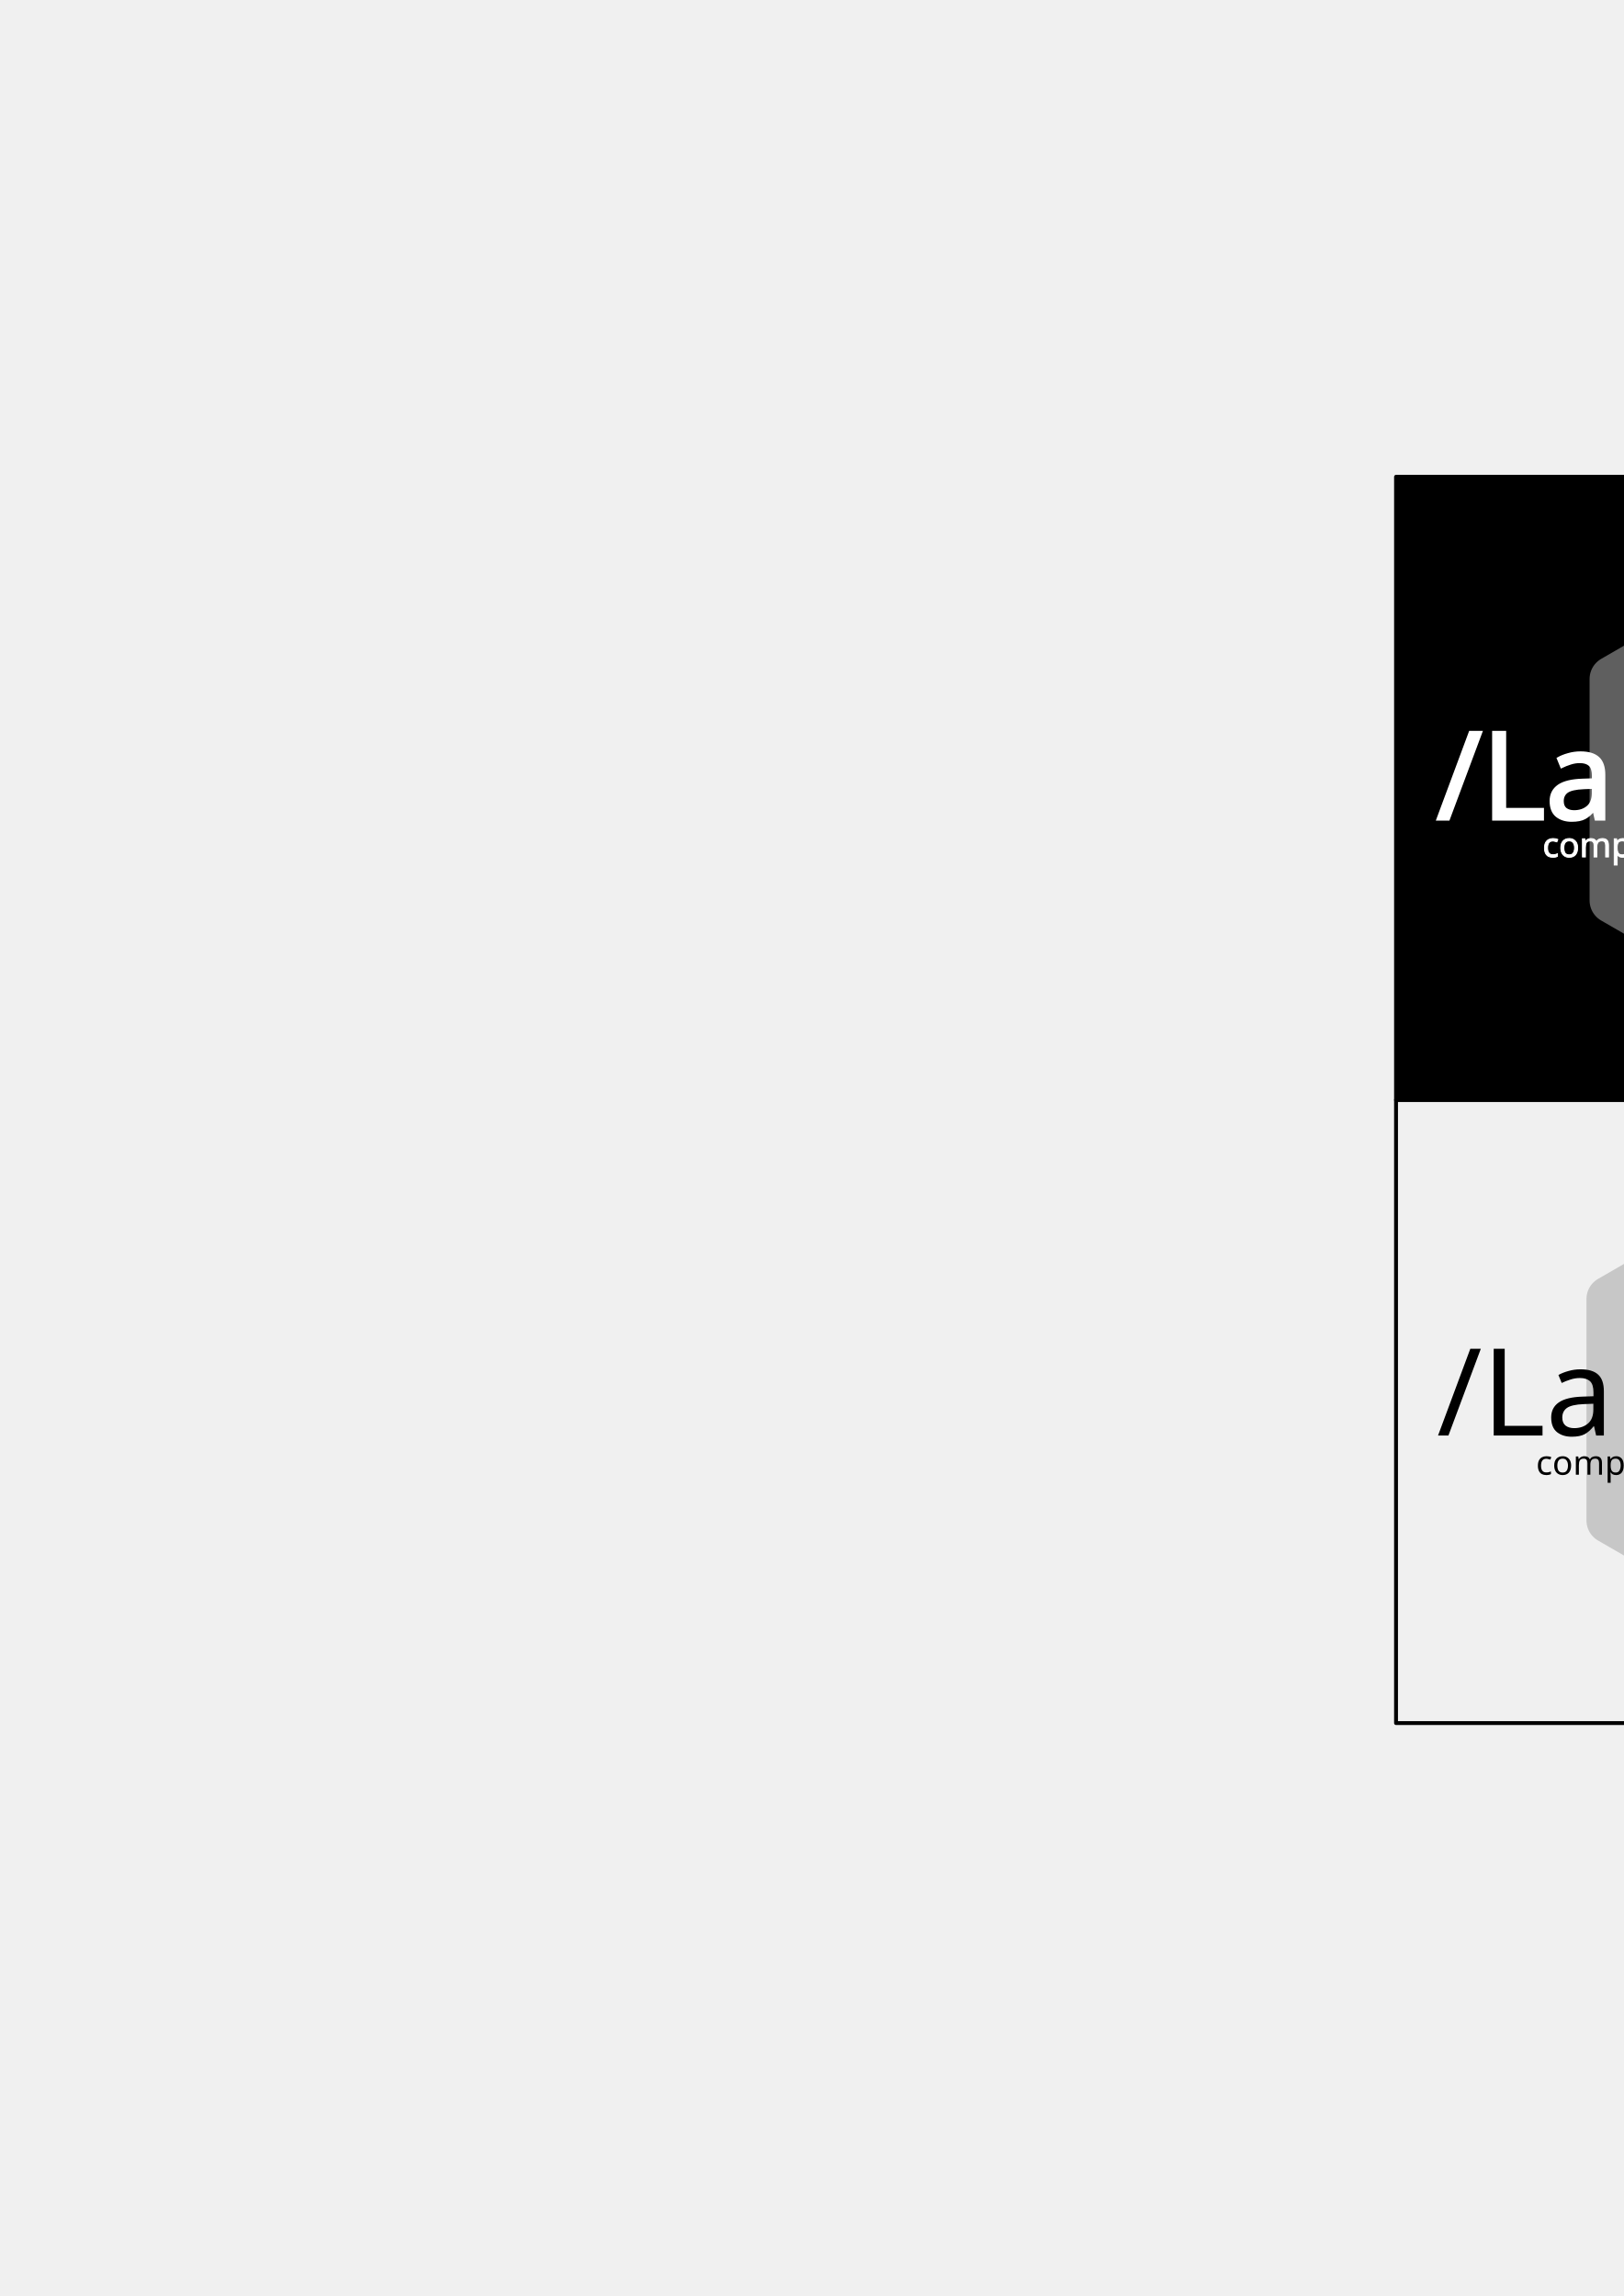
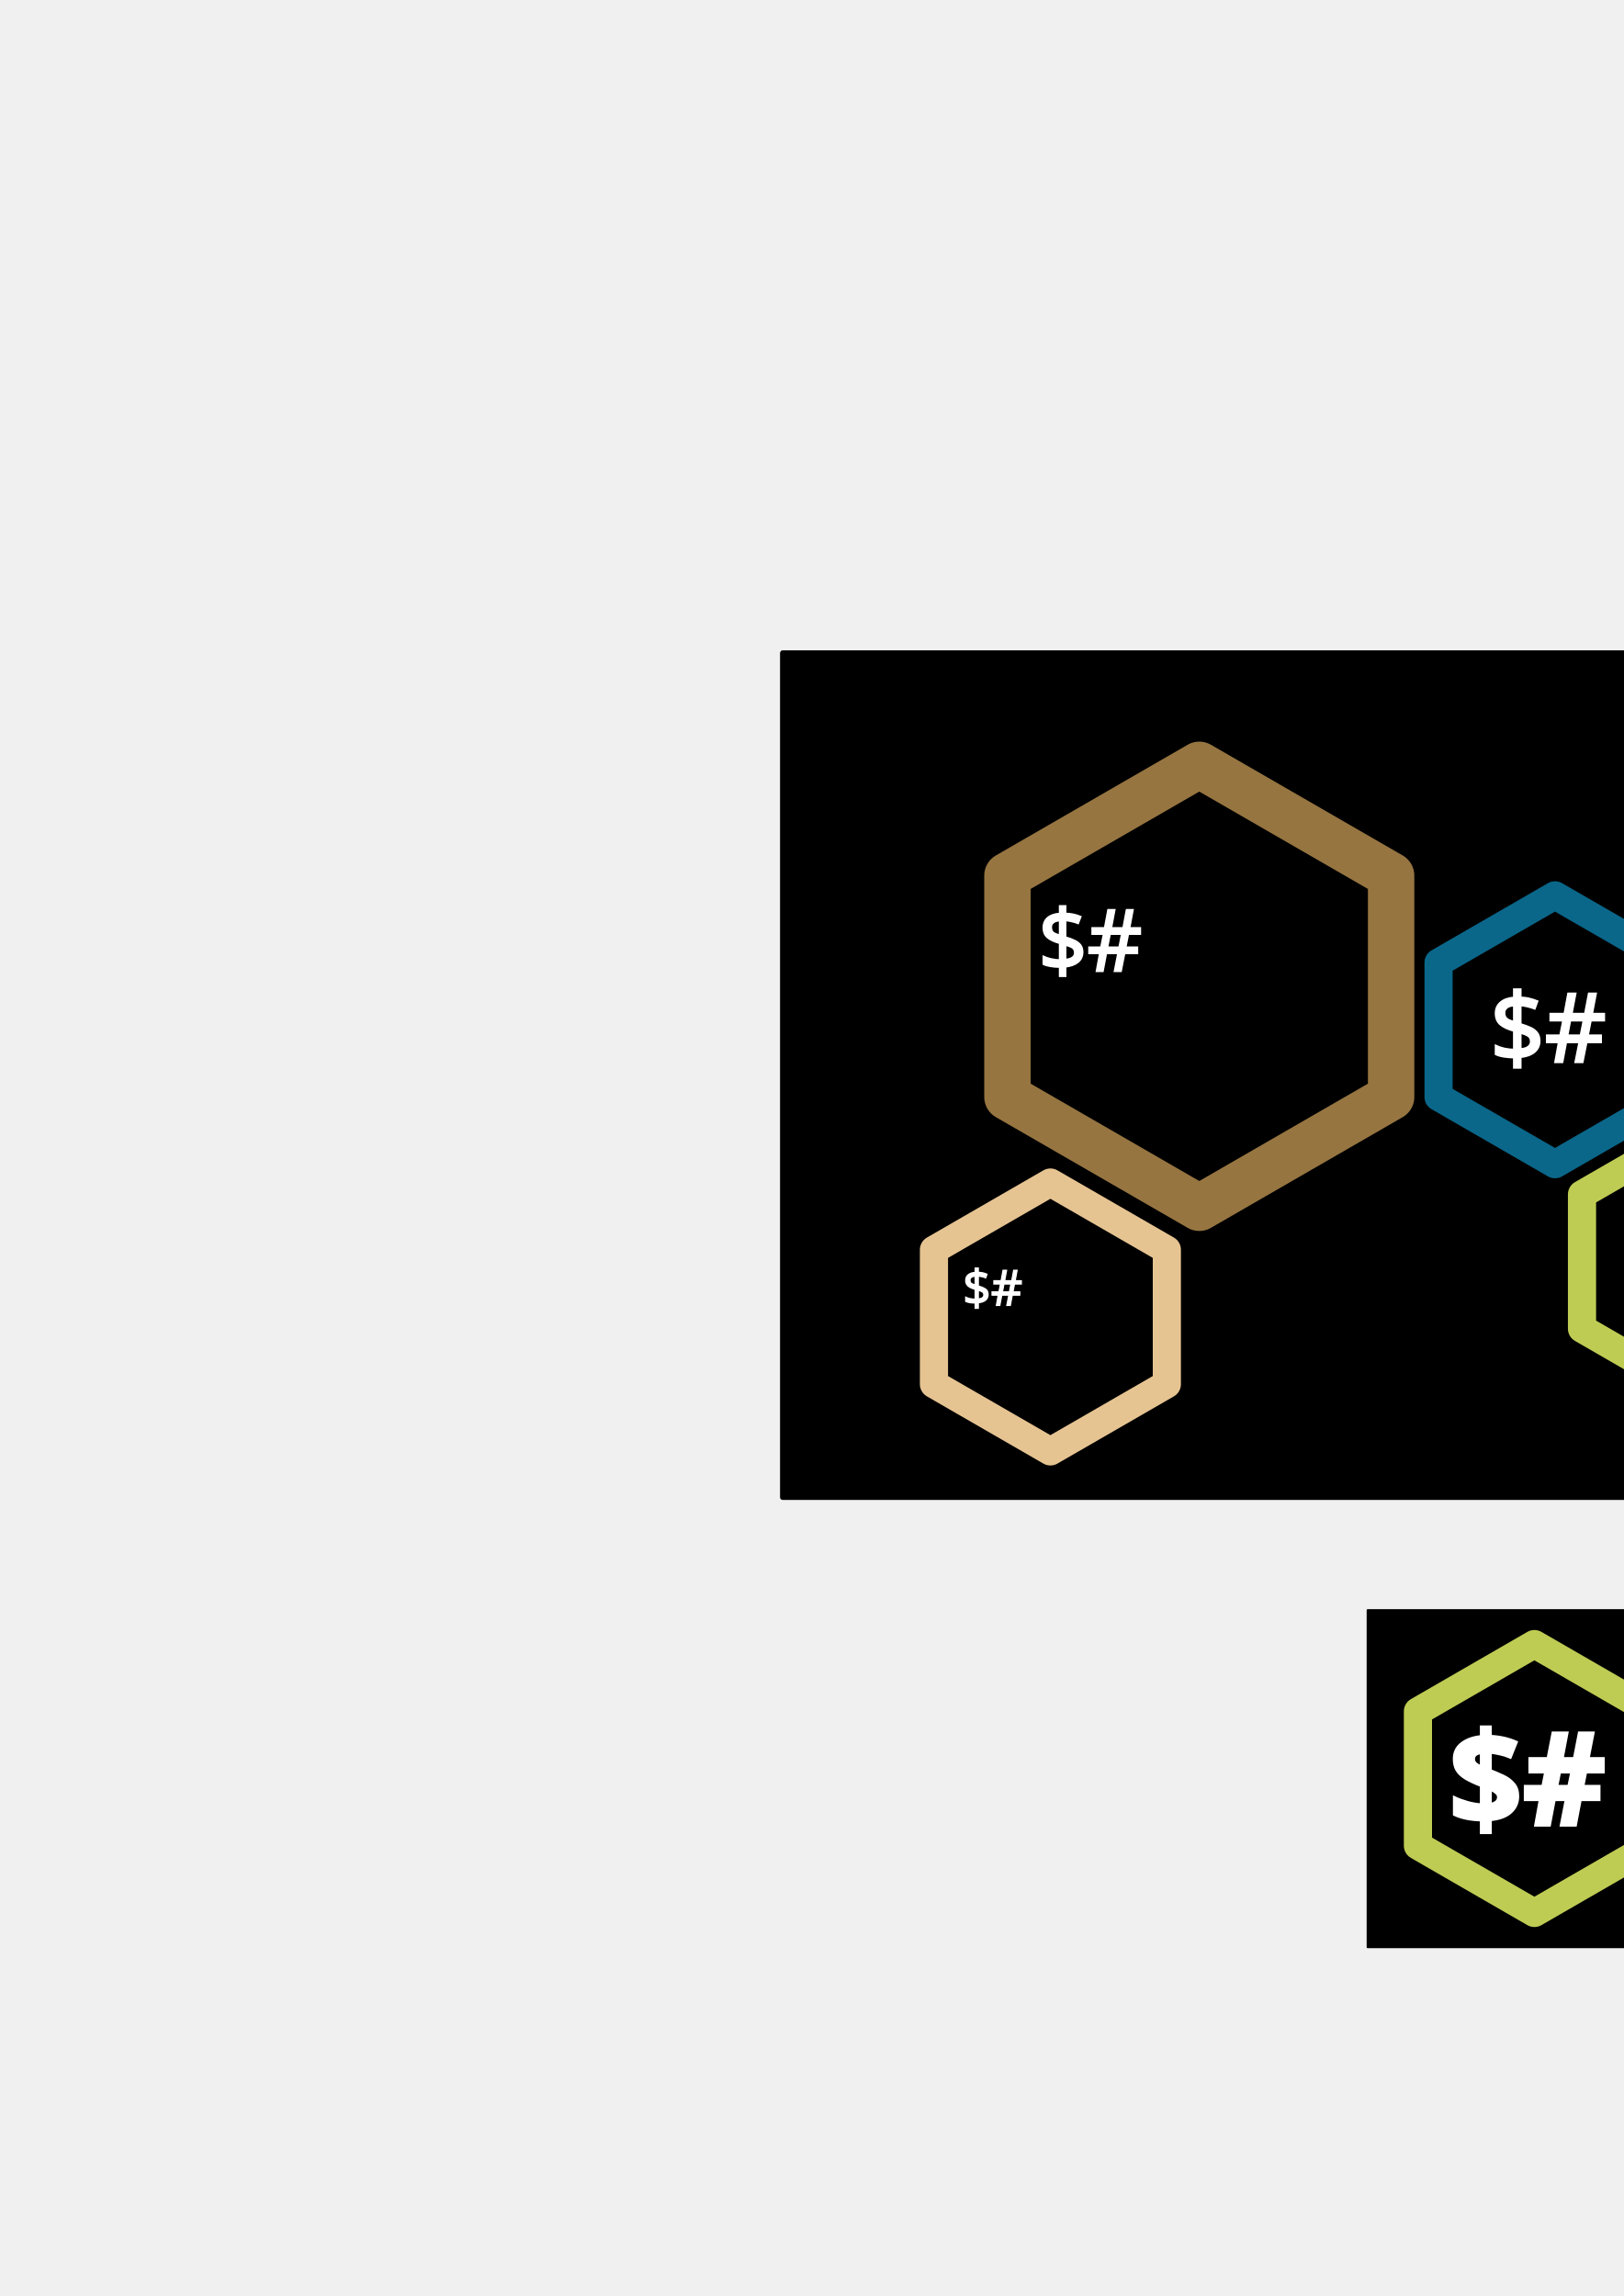
<svg xmlns="http://www.w3.org/2000/svg" width="210mm" height="297mm" viewBox="0 0 210 297" version="1.1" id="svg8">
  <defs id="defs2" />
  <g id="layer1">
-     <rect style="opacity:1;fill:#000000;fill-opacity:1;stroke:#000000;stroke-width:0.5;stroke-linecap:round;stroke-linejoin:round;stroke-miterlimit:4;stroke-dasharray:none;stroke-dashoffset:0;stroke-opacity:1" id="rect4607" width="105.162" height="80.608" x="180.555" y="61.673" />
+     <rect style="opacity:1;fill:#000000;fill-opacity:1;stroke:#000000;stroke-width:0.5;stroke-linecap:round;stroke-linejoin:round;stroke-miterlimit:4;stroke-dasharray:none;stroke-dashoffset:0;stroke-opacity:1" id="rect4607" width="105.162" height="80.608" x="277.114" y="52.788" />
    <path style="fill:none;stroke:#ffffff;stroke-width:5;stroke-linecap:butt;stroke-linejoin:round;stroke-miterlimit:4;stroke-dasharray:none;stroke-opacity:1" d="m 343.879,266.788 v -40.378 l 40.378,-40.378 40.378,40.378 v 40.378" id="path4560" />
-     <path style="opacity:1;fill:none;fill-opacity:1;stroke:#5f5f5f;stroke-width:6;stroke-linecap:round;stroke-linejoin:round;stroke-miterlimit:4;stroke-dasharray:none;stroke-dashoffset:0;stroke-opacity:1" id="path4629" d="m 258.211,116.477 -24.812,14.325 -24.812,-14.325 0,-28.65 24.812,-14.325 24.812,14.325 z" />
-     <text xml:space="preserve" style="font-style:normal;font-weight:normal;font-size:15.704px;line-height:1.25;font-family:sans-serif;letter-spacing:0px;word-spacing:0px;fill:#ffffff;fill-opacity:1;stroke:#ffffff;stroke-width:0.393;stroke-opacity:1" x="185.823" y="105.952" id="text4524-8">
-       <tspan id="tspan4522-9" x="185.823" y="105.952" style="font-style:normal;font-variant:normal;font-weight:normal;font-stretch:normal;font-family:Quicksand;-inkscape-font-specification:Quicksand;fill:#ffffff;fill-opacity:1;stroke:#ffffff;stroke-width:0.393;stroke-opacity:1">/La bar<tspan style="font-style:normal;font-variant:normal;font-weight:bold;font-stretch:normal;font-family:Quicksand;-inkscape-font-specification:'Quicksand Bold';fill:#ffffff;fill-opacity:1;stroke:#ffffff;stroke-width:0.393;stroke-opacity:1" id="tspan4544">hack</tspan>
+     <path style="opacity:1;fill:none;fill-opacity:1;stroke:#454545;stroke-width:6;stroke-linecap:round;stroke-linejoin:round;stroke-miterlimit:4;stroke-dasharray:none;stroke-dashoffset:0;stroke-opacity:1" id="path4629" d="m 354.77,107.591 -24.812,14.325 -24.812,-14.325 0,-28.65 24.812,-14.325 24.812,14.325 z" />
+     <text xml:space="preserve" style="font-style:normal;font-weight:normal;font-size:15.704px;line-height:1.25;font-family:sans-serif;letter-spacing:0px;word-spacing:0px;fill:#ffffff;fill-opacity:1;stroke:#ffffff;stroke-width:0.393;stroke-opacity:1" x="282.381" y="97.066" id="text4524-8">
+       <tspan id="tspan4522-9" x="282.381" y="97.066" style="font-style:normal;font-variant:normal;font-weight:normal;font-stretch:normal;font-family:Quicksand;-inkscape-font-specification:Quicksand;fill:#ffffff;fill-opacity:1;stroke:#ffffff;stroke-width:0.393;stroke-opacity:1">/La bar<tspan style="font-style:normal;font-variant:normal;font-weight:bold;font-stretch:normal;font-family:Quicksand;-inkscape-font-specification:'Quicksand Bold';fill:#ffffff;fill-opacity:1;stroke:#ffffff;stroke-width:0.393;stroke-opacity:1" id="tspan4544">hack</tspan>
      </tspan>
    </text>
-     <text xml:space="preserve" style="font-style:normal;font-weight:normal;font-size:4.395px;line-height:1.25;font-family:sans-serif;letter-spacing:0px;word-spacing:0px;fill:#ffffff;fill-opacity:1;stroke:#ffffff;stroke-width:0.11;stroke-opacity:1" x="199.515" y="110.856" id="text4524">
-       <tspan id="tspan4522" x="199.515" y="110.856" style="font-style:normal;font-variant:normal;font-weight:normal;font-stretch:normal;font-family:Quicksand;-inkscape-font-specification:Quicksand;fill:#ffffff;fill-opacity:1;stroke:#ffffff;stroke-width:0.11;stroke-opacity:1">computing / coding / co-working</tspan>
+     <text xml:space="preserve" style="font-style:normal;font-weight:normal;font-size:4.395px;line-height:1.25;font-family:sans-serif;letter-spacing:0px;word-spacing:0px;fill:#ffffff;fill-opacity:1;stroke:#ffffff;stroke-width:0.11;stroke-opacity:1" x="296.074" y="101.971" id="text4524">
+       <tspan id="tspan4522" x="296.074" y="101.971" style="font-style:normal;font-variant:normal;font-weight:normal;font-stretch:normal;font-family:Quicksand;-inkscape-font-specification:Quicksand;fill:#ffffff;fill-opacity:1;stroke:#ffffff;stroke-width:0.11;stroke-opacity:1">computing / coding / co-working</tspan>
    </text>
-     <path style="opacity:1;fill:none;fill-opacity:1;stroke:#c7c7c7;stroke-width:6;stroke-linecap:round;stroke-linejoin:round;stroke-miterlimit:4;stroke-dasharray:none;stroke-dashoffset:0;stroke-opacity:1" id="path4629-7" d="m 257.808,196.679 -24.812,14.325 -24.812,-14.325 0,-28.65 24.812,-14.325 24.812,14.325 z" />
-     <text xml:space="preserve" style="font-style:normal;font-weight:normal;font-size:15.704px;line-height:1.25;font-family:sans-serif;letter-spacing:0px;word-spacing:0px;fill:#000000;fill-opacity:1;stroke:none;stroke-width:0.393;stroke-opacity:1" x="185.832" y="185.69" id="text4524-8-3">
-       <tspan id="tspan4522-9-3" x="185.832" y="185.69" style="font-style:normal;font-variant:normal;font-weight:normal;font-stretch:normal;font-family:Quicksand;-inkscape-font-specification:Quicksand;fill:#000000;fill-opacity:1;stroke:none;stroke-width:0.393;stroke-opacity:1">/La bar<tspan style="font-style:normal;font-variant:normal;font-weight:bold;font-stretch:normal;font-family:Quicksand;-inkscape-font-specification:'Quicksand Bold';fill:#000000;fill-opacity:1;stroke:none;stroke-width:0.393;stroke-opacity:1" id="tspan4544-3">hack</tspan>
+     <rect style="opacity:1;fill:#000000;fill-opacity:1;stroke:#000000;stroke-width:0.237;stroke-linecap:round;stroke-linejoin:round;stroke-miterlimit:4;stroke-dasharray:none;stroke-dashoffset:0;stroke-opacity:1" id="rect4607-3-6" width="43.559" height="43.612" x="176.873" y="208.274" />
+     <path style="opacity:1;fill:none;fill-opacity:1;stroke:#c7c7c7;stroke-width:6;stroke-linecap:round;stroke-linejoin:round;stroke-miterlimit:4;stroke-dasharray:none;stroke-dashoffset:0;stroke-opacity:1" id="path4629-7" d="m 354.367,187.793 -24.812,14.325 -24.812,-14.325 0,-28.65 24.812,-14.325 24.812,14.325 z" />
+     <text xml:space="preserve" style="font-style:normal;font-weight:normal;font-size:15.704px;line-height:1.25;font-family:sans-serif;letter-spacing:0px;word-spacing:0px;fill:#000000;fill-opacity:1;stroke:none;stroke-width:0.393;stroke-opacity:1" x="282.391" y="176.804" id="text4524-8-3">
+       <tspan id="tspan4522-9-3" x="282.391" y="176.804" style="font-style:normal;font-variant:normal;font-weight:normal;font-stretch:normal;font-family:Quicksand;-inkscape-font-specification:Quicksand;fill:#000000;fill-opacity:1;stroke:none;stroke-width:0.393;stroke-opacity:1">/La bar<tspan style="font-style:normal;font-variant:normal;font-weight:bold;font-stretch:normal;font-family:Quicksand;-inkscape-font-specification:'Quicksand Bold';fill:#000000;fill-opacity:1;stroke:none;stroke-width:0.393;stroke-opacity:1" id="tspan4544-3">hack</tspan>
      </tspan>
    </text>
-     <text xml:space="preserve" style="font-style:normal;font-weight:normal;font-size:4.395px;line-height:1.25;font-family:sans-serif;letter-spacing:0px;word-spacing:0px;fill:#000000;fill-opacity:1;stroke:none;stroke-width:0.11;stroke-opacity:1" x="198.669" y="190.76" id="text4524-3">
-       <tspan id="tspan4522-2" x="198.669" y="190.76" style="font-style:normal;font-variant:normal;font-weight:normal;font-stretch:normal;font-family:Quicksand;-inkscape-font-specification:Quicksand;fill:#000000;fill-opacity:1;stroke:none;stroke-width:0.11;stroke-opacity:1">computing / coding / co-working</tspan>
+     <text xml:space="preserve" style="font-style:normal;font-weight:normal;font-size:4.395px;line-height:1.25;font-family:sans-serif;letter-spacing:0px;word-spacing:0px;fill:#000000;fill-opacity:1;stroke:none;stroke-width:0.11;stroke-opacity:1" x="295.228" y="181.874" id="text4524-3">
+       <tspan id="tspan4522-2" x="295.228" y="181.874" style="font-style:normal;font-variant:normal;font-weight:normal;font-stretch:normal;font-family:Quicksand;-inkscape-font-specification:Quicksand;fill:#000000;fill-opacity:1;stroke:none;stroke-width:0.11;stroke-opacity:1">computing / coding / co-working</tspan>
    </text>
-     <rect style="opacity:1;fill:none;fill-opacity:1;stroke:#000000;stroke-width:0.5;stroke-linecap:round;stroke-linejoin:round;stroke-miterlimit:4;stroke-dasharray:none;stroke-dashoffset:0;stroke-opacity:1" id="rect4607-6" width="105.162" height="80.608" x="180.555" y="142.281" />
+     <rect style="opacity:1;fill:none;fill-opacity:1;stroke:#000000;stroke-width:0.5;stroke-linecap:round;stroke-linejoin:round;stroke-miterlimit:4;stroke-dasharray:none;stroke-dashoffset:0;stroke-opacity:1" id="rect4607-6" width="105.162" height="80.608" x="277.114" y="133.396" />
+     <rect style="opacity:1;fill:#000000;fill-opacity:1;stroke:#000000;stroke-width:0.701;stroke-linecap:round;stroke-linejoin:round;stroke-miterlimit:4;stroke-dasharray:none;stroke-dashoffset:0;stroke-opacity:1" id="rect4607-3" width="152.365" height="109.203" x="101.236" y="84.473" />
+     <path style="opacity:1;fill:none;fill-opacity:1;stroke:#967541;stroke-width:6;stroke-linecap:round;stroke-linejoin:round;stroke-miterlimit:4;stroke-dasharray:none;stroke-dashoffset:0;stroke-opacity:1" id="path4629-6" d="m 179.92,141.908 -24.812,14.325 -24.812,-14.325 0,-28.65 24.812,-14.325 24.812,14.325 z" />
+     <text xml:space="preserve" style="font-style:normal;font-weight:normal;font-size:11.039px;line-height:1.25;font-family:sans-serif;letter-spacing:0px;word-spacing:0px;fill:#ffffff;fill-opacity:1;stroke:#ffffff;stroke-width:0.276;stroke-opacity:1" x="134.286" y="125.611" id="text4524-8-7">
+       <tspan id="tspan4522-9-5" x="134.286" y="125.611" style="font-style:normal;font-variant:normal;font-weight:normal;font-stretch:normal;font-family:Quicksand;-inkscape-font-specification:Quicksand;fill:#ffffff;fill-opacity:1;stroke:#ffffff;stroke-width:0.276;stroke-opacity:1">$#</tspan>
+     </text>
+     <path style="opacity:1;fill:none;fill-opacity:1;stroke:#e6c492;stroke-width:3.642;stroke-linecap:round;stroke-linejoin:round;stroke-miterlimit:4;stroke-dasharray:none;stroke-dashoffset:0;stroke-opacity:1" id="path4629-6-2" d="m 150.913,179.051 -15.06,8.695 -15.06,-8.695 0,-17.389 15.06,-8.695 15.06,8.695 z" />
+     <text xml:space="preserve" style="font-style:normal;font-weight:normal;font-size:6.365px;line-height:1.25;font-family:sans-serif;letter-spacing:0px;word-spacing:0px;fill:#ffffff;fill-opacity:1;stroke:#ffffff;stroke-width:0.159;stroke-opacity:1" x="124.511" y="168.861" id="text4524-8-7-9">
+       <tspan id="tspan4522-9-5-1" x="124.511" y="168.861" style="font-style:normal;font-variant:normal;font-weight:normal;font-stretch:normal;font-family:Quicksand;-inkscape-font-specification:Quicksand;fill:#ffffff;fill-opacity:1;stroke:#ffffff;stroke-width:0.159;stroke-opacity:1">$#</tspan>
+     </text>
+     <path style="opacity:1;fill:none;fill-opacity:1;stroke:#0a678a;stroke-width:3.642;stroke-linecap:round;stroke-linejoin:round;stroke-miterlimit:4;stroke-dasharray:none;stroke-dashoffset:0;stroke-opacity:1" id="path4629-6-2-2" d="m 216.174,141.901 -15.06,8.695 -15.06,-8.695 0,-17.389 15.06,-8.695 15.06,8.695 z" />
+     <text xml:space="preserve" style="font-style:normal;font-weight:normal;font-size:12.362px;line-height:1.25;font-family:sans-serif;letter-spacing:0px;word-spacing:0px;fill:#ffffff;fill-opacity:1;stroke:#ffffff;stroke-width:0.309;stroke-opacity:1" x="192.712" y="137.37" id="text4524-8-7-9-7">
+       <tspan id="tspan4522-9-5-1-0" x="192.712" y="137.37" style="font-style:normal;font-variant:normal;font-weight:normal;font-stretch:normal;font-family:Quicksand;-inkscape-font-specification:Quicksand;fill:#ffffff;fill-opacity:1;stroke:#ffffff;stroke-width:0.309;stroke-opacity:1">$#</tspan>
+     </text>
+     <path style="opacity:1;fill:none;fill-opacity:1;stroke:#bfcc53;stroke-width:3.642;stroke-linecap:round;stroke-linejoin:round;stroke-miterlimit:4;stroke-dasharray:none;stroke-dashoffset:0;stroke-opacity:1" id="path4629-6-2-2-9" d="m 234.727,171.879 -15.06,8.695 -15.06,-8.695 0,-17.389 15.06,-8.695 15.06,8.695 z" />
+     <text xml:space="preserve" style="font-style:normal;font-weight:normal;font-size:12.362px;line-height:1.25;font-family:sans-serif;letter-spacing:0px;word-spacing:0px;fill:#ffffff;fill-opacity:1;stroke:#ffffff;stroke-width:0.309;stroke-opacity:1" x="211.266" y="166.82" id="text4524-8-7-9-7-3">
+       <tspan id="tspan4522-9-5-1-0-6" x="211.266" y="166.82" style="font-style:normal;font-variant:normal;font-weight:normal;font-stretch:normal;font-family:Quicksand;-inkscape-font-specification:Quicksand;fill:#ffffff;fill-opacity:1;stroke:#ffffff;stroke-width:0.309;stroke-opacity:1">$#</tspan>
+     </text>
+     <path style="opacity:1;fill:none;fill-opacity:1;stroke:#bfcc53;stroke-width:3.642;stroke-linecap:round;stroke-linejoin:round;stroke-miterlimit:4;stroke-dasharray:none;stroke-dashoffset:0;stroke-opacity:1" id="path4629-6-2-2-9-3" d="m 213.508,238.755 -15.06,8.695 -15.06,-8.695 0,-17.389 15.06,-8.695 15.06,8.695 z" />
+     <text xml:space="preserve" style="font-style:normal;font-weight:normal;font-size:16.684px;line-height:1.25;font-family:sans-serif;letter-spacing:0px;word-spacing:0px;fill:#ffffff;fill-opacity:1;stroke:#ffffff;stroke-width:0.417;stroke-opacity:1" x="187.388" y="236.074" id="text4524-8-7-9-7-3-7">
+       <tspan id="tspan4522-9-5-1-0-6-5" x="187.388" y="236.074" style="font-style:normal;font-variant:normal;font-weight:bold;font-stretch:normal;font-family:Quicksand;-inkscape-font-specification:'Quicksand Bold';fill:#ffffff;fill-opacity:1;stroke:#ffffff;stroke-width:0.417;stroke-opacity:1">$#</tspan>
+     </text>
  </g>
</svg>
